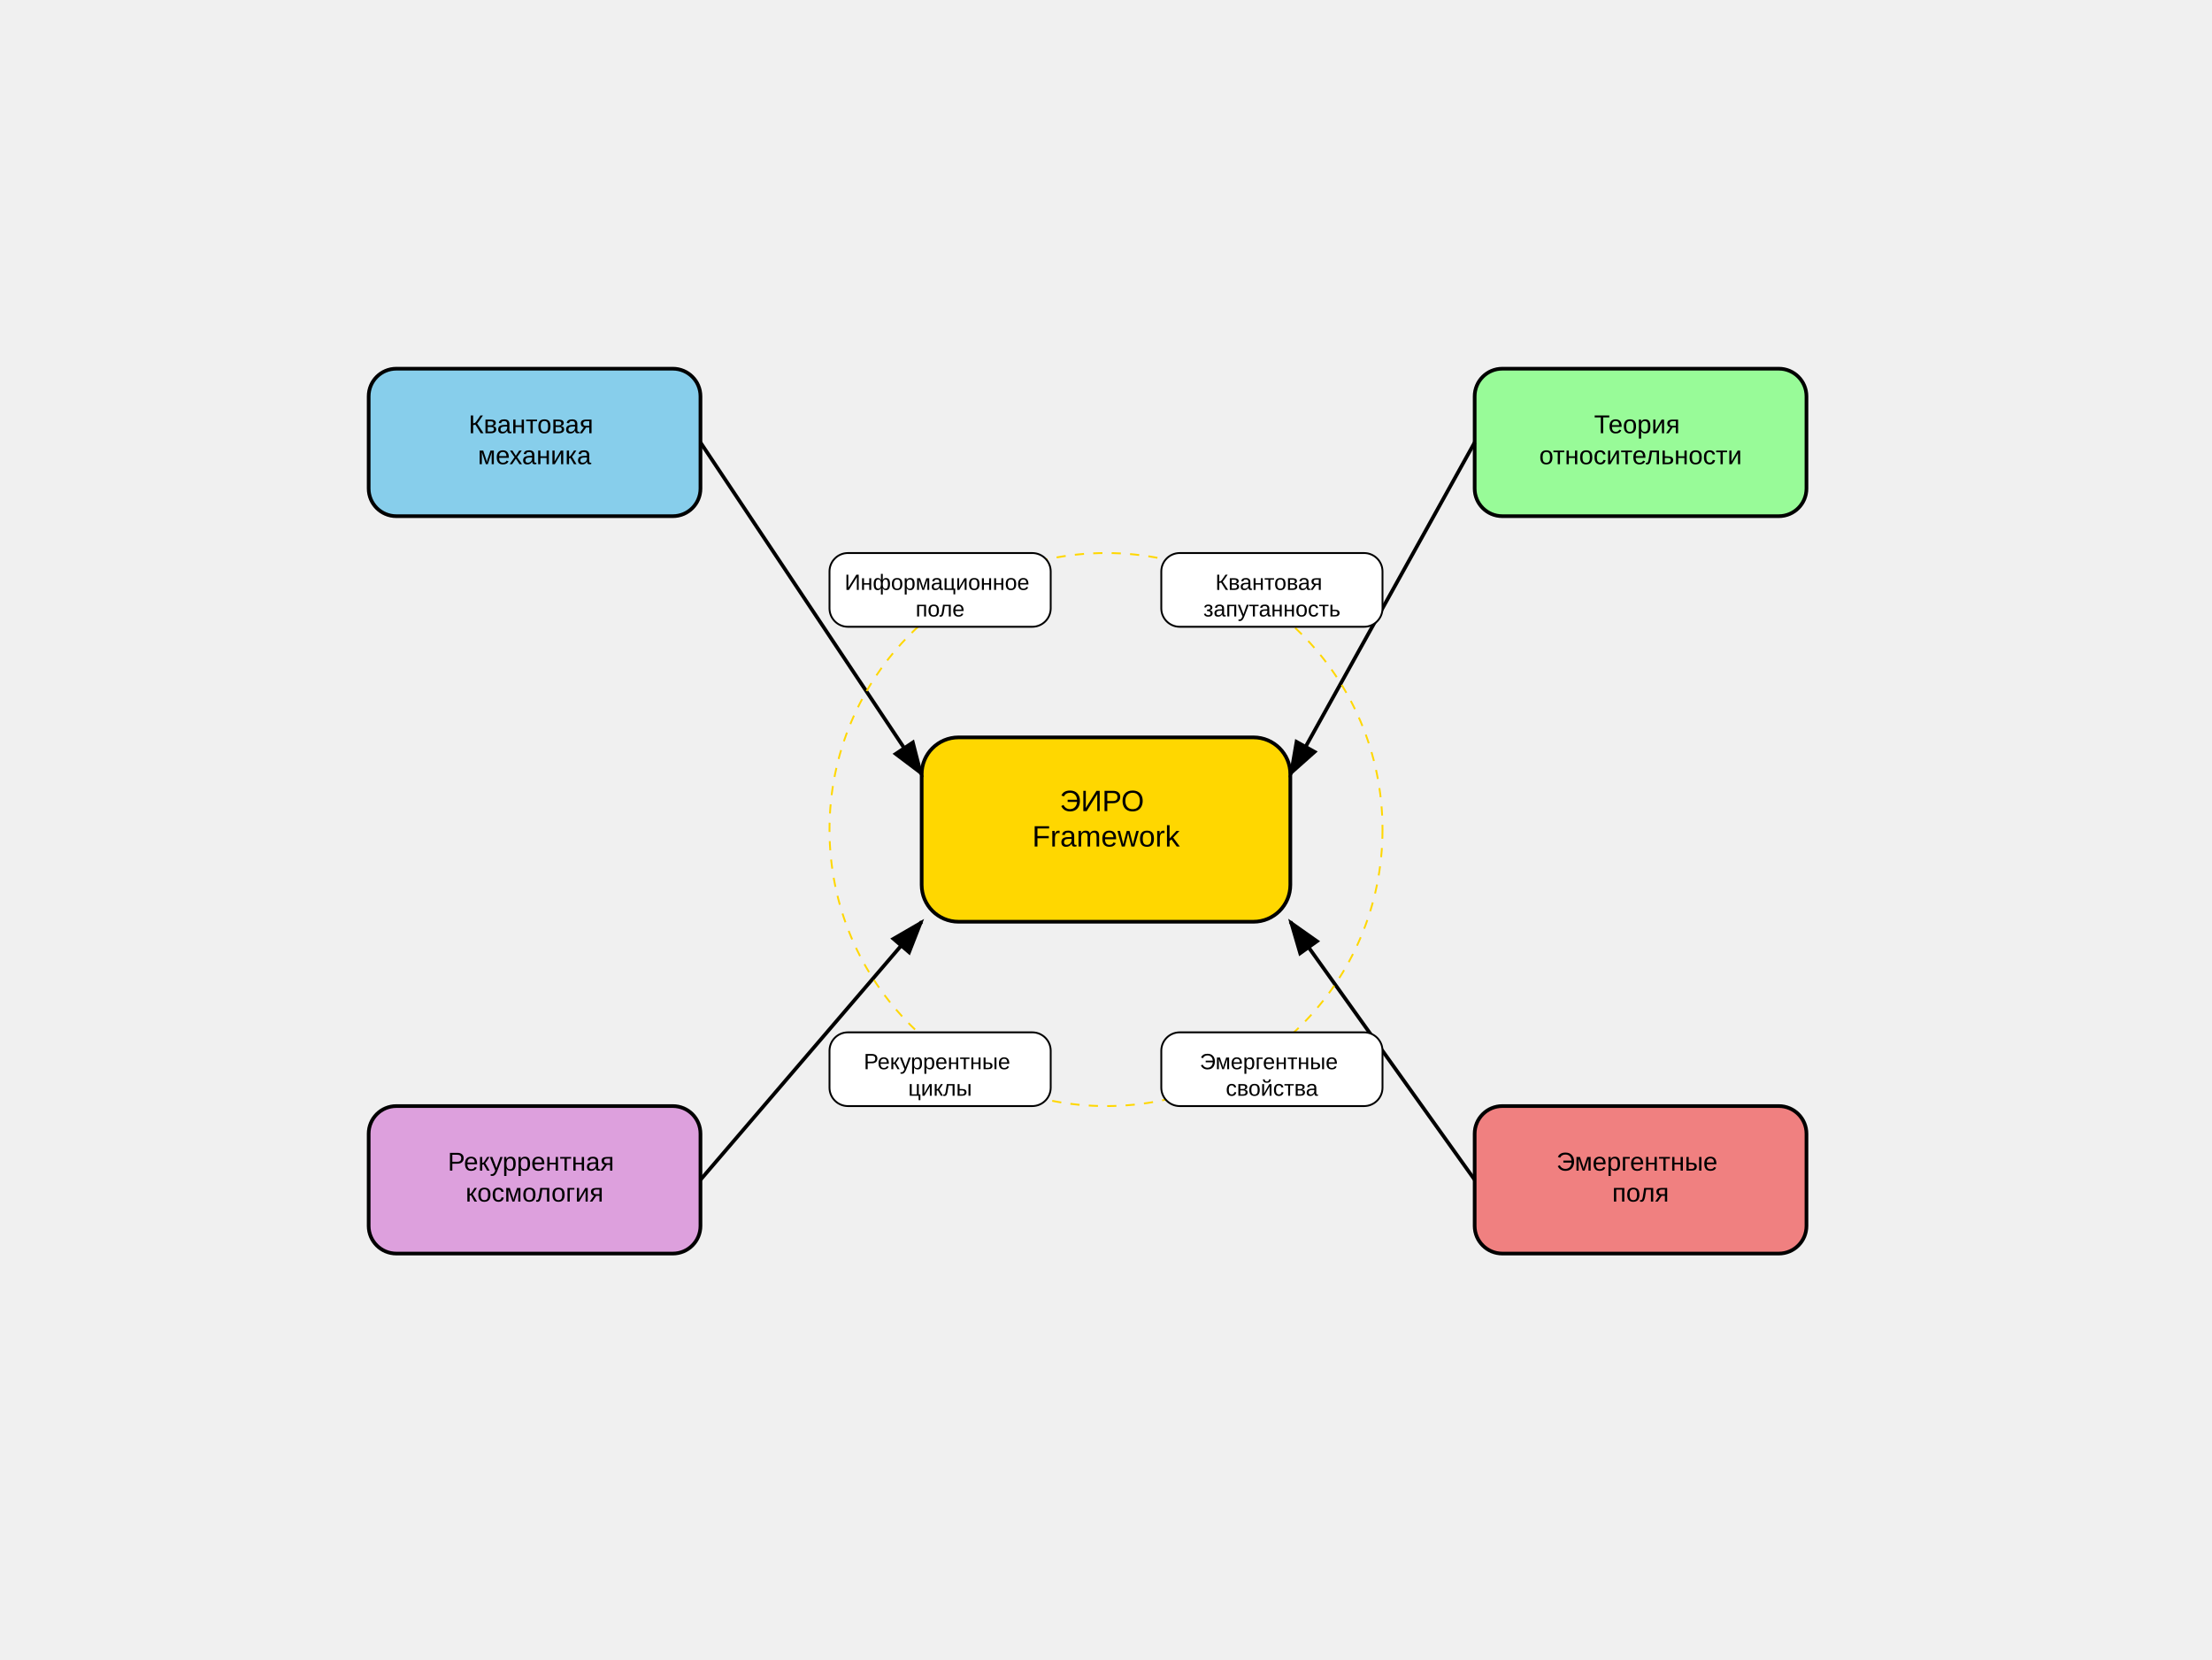
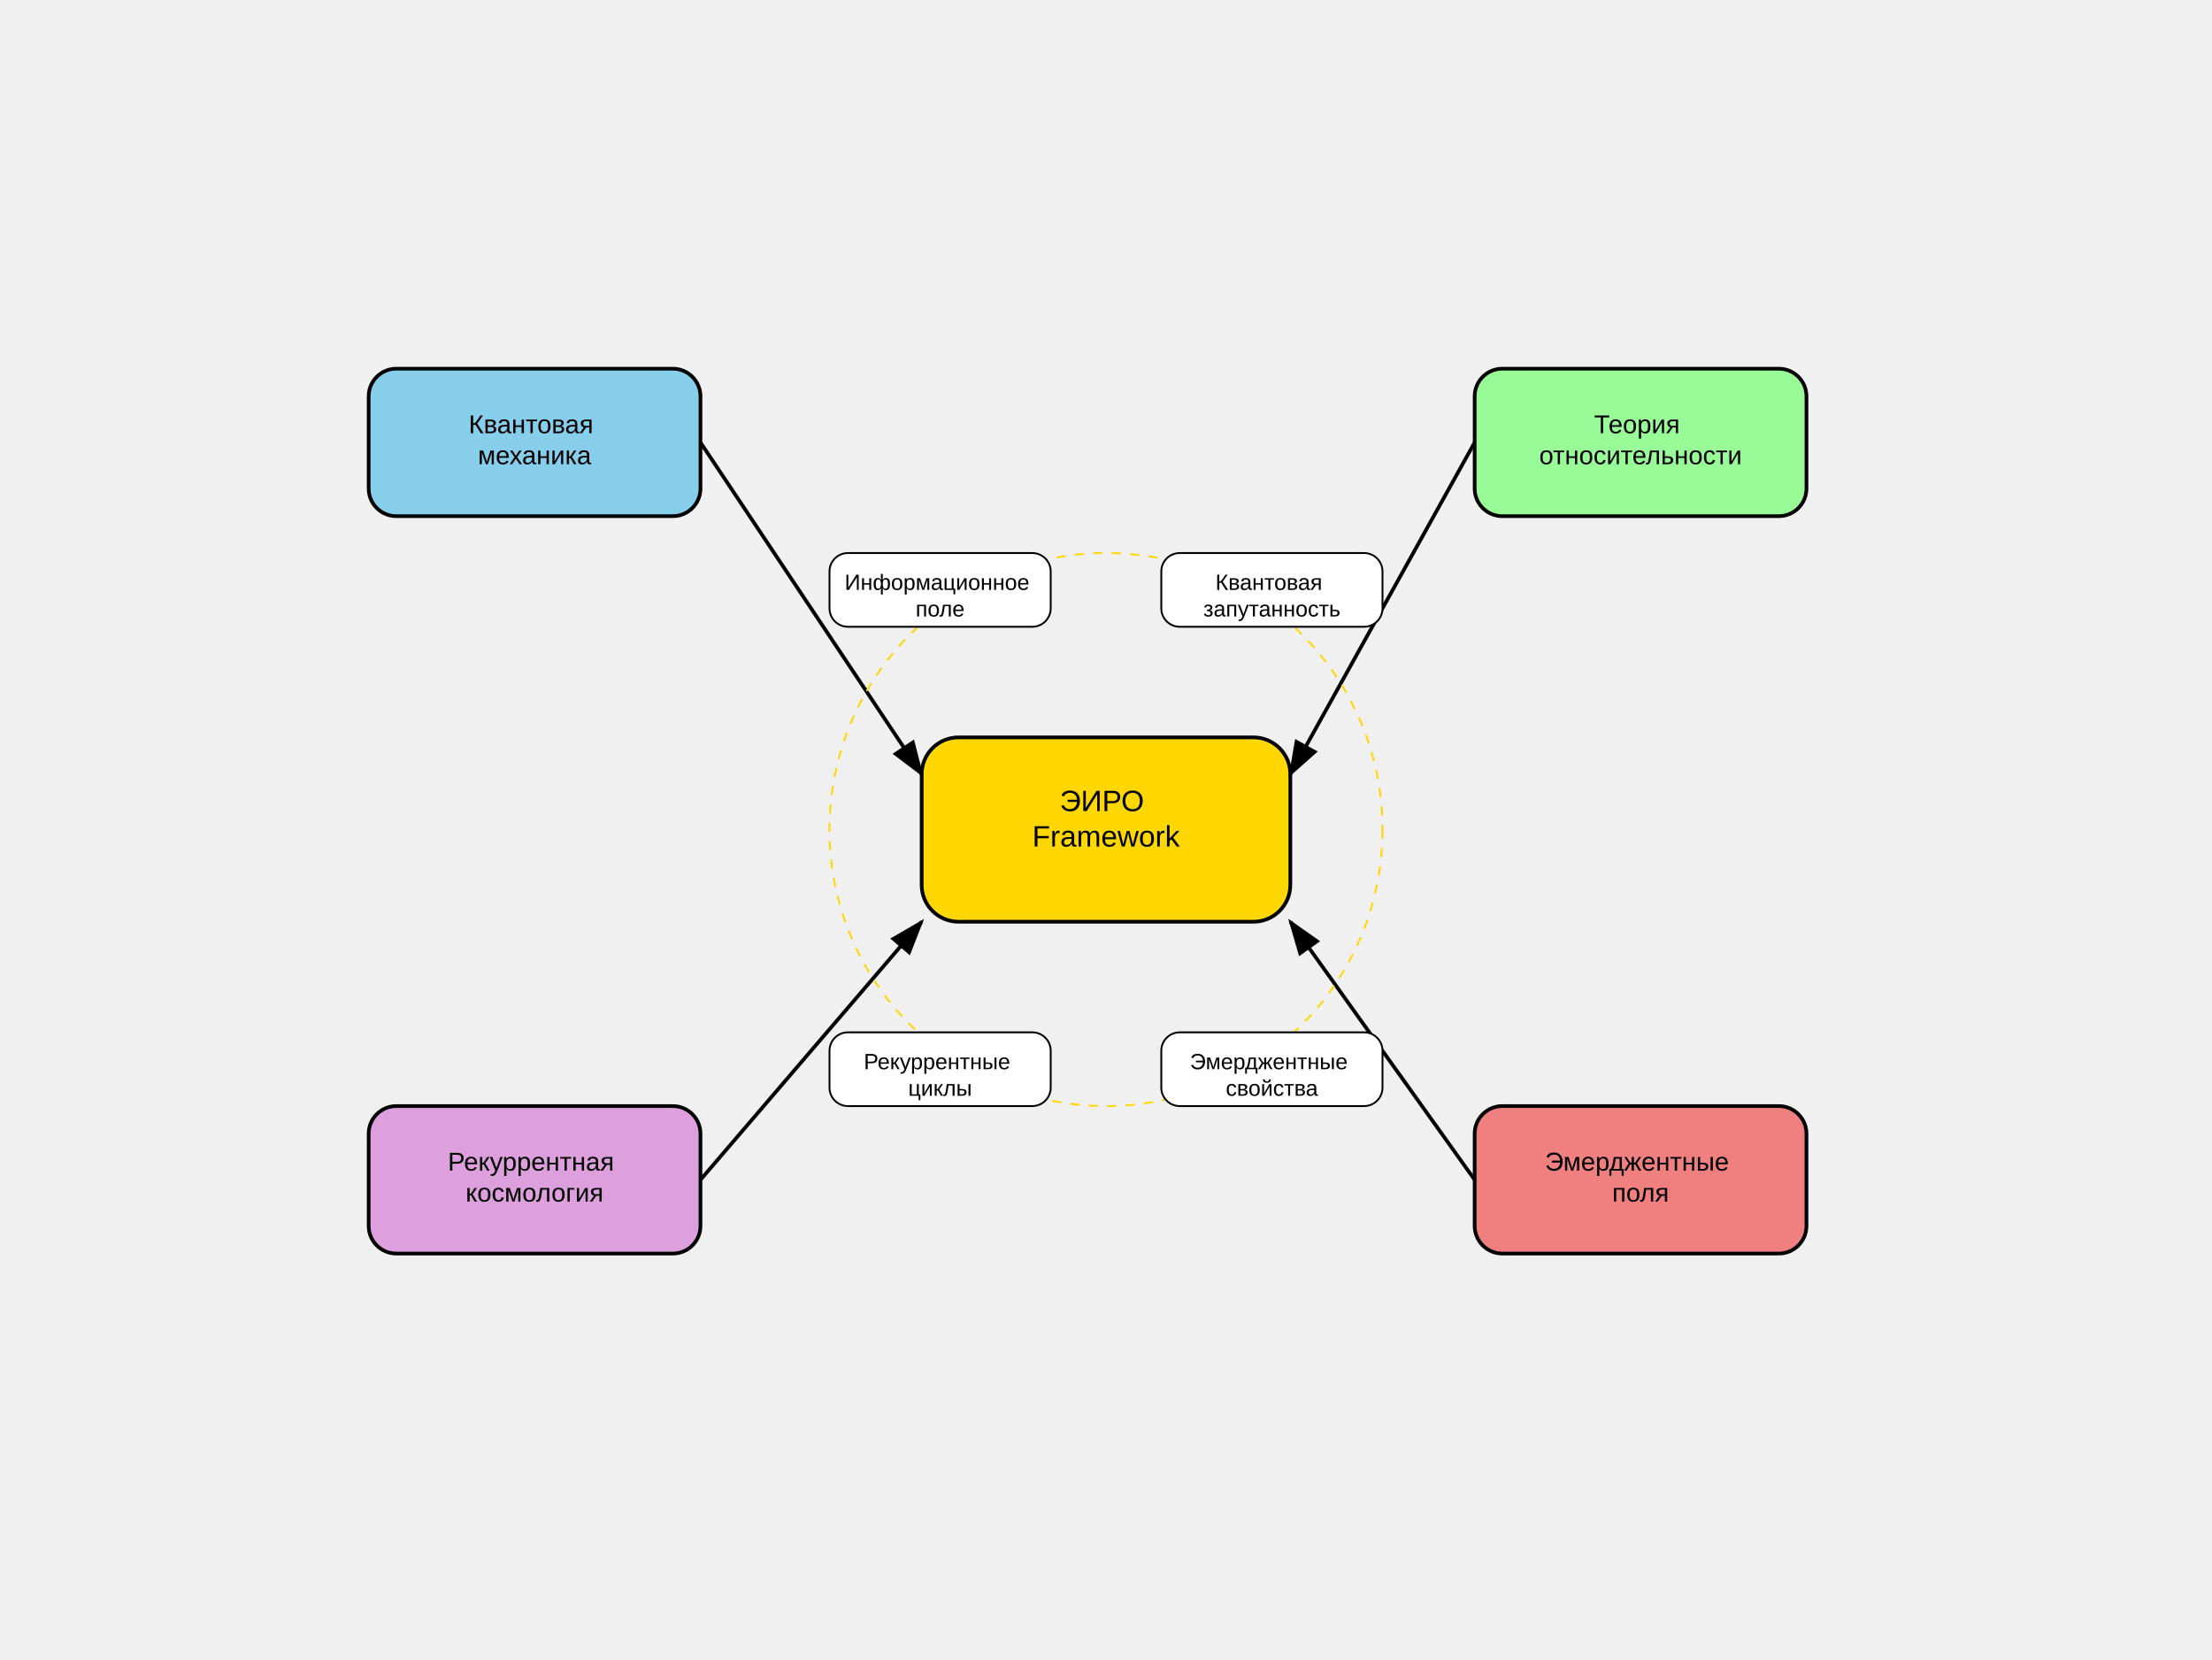
<svg xmlns="http://www.w3.org/2000/svg" width="1200" height="900">
  <defs>
    <marker id="arrowhead" markerWidth="10" markerHeight="7" refX="9" refY="3.5" orient="auto">
      <polygon points="0 0, 10 3.5, 0 7" fill="#000" />
    </marker>
  </defs>
  <rect x="500" y="400" width="200" height="100" rx="20" fill="#FFD700" stroke="#000" stroke-width="2" />
  <text x="600" y="440" text-anchor="middle" font-size="16" style="font-family: Arial;">
    <tspan x="600" dy="0">ЭИРО</tspan>
    <tspan x="600" dy="1.2em">Framework</tspan>
  </text>
  <rect x="200" y="200" width="180" height="80" rx="15" fill="#87CEEB" stroke="#000" stroke-width="2" />
  <text x="290" y="235" text-anchor="middle" font-size="14" style="font-family: Arial;">
    <tspan x="290" dy="0">Квантовая</tspan>
    <tspan x="290" dy="1.2em">механика</tspan>
  </text>
  <rect x="800" y="200" width="180" height="80" rx="15" fill="#98FB98" stroke="#000" stroke-width="2" />
  <text x="890" y="235" text-anchor="middle" font-size="14" style="font-family: Arial;">
    <tspan x="890" dy="0">Теория</tspan>
    <tspan x="890" dy="1.2em">относительности</tspan>
  </text>
  <rect x="200" y="600" width="180" height="80" rx="15" fill="#DDA0DD" stroke="#000" stroke-width="2" />
  <text x="290" y="635" text-anchor="middle" font-size="14" style="font-family: Arial;">
    <tspan x="290" dy="0">Рекуррентная</tspan>
    <tspan x="290" dy="1.2em">космология</tspan>
  </text>
  <rect x="800" y="600" width="180" height="80" rx="15" fill="#F08080" stroke="#000" stroke-width="2" />
  <text x="890" y="635" text-anchor="middle" font-size="14" style="font-family: Arial;">
-     <tspan x="890" dy="0">Эмергентные</tspan>
+     <tspan x="890" dy="0">Эмерджентные</tspan>
    <tspan x="890" dy="1.2em">поля</tspan>
  </text>
  <line x1="380" y1="240" x2="500" y2="420" stroke="#000" stroke-width="2" marker-end="url(#arrowhead)" />
  <line x1="800" y1="240" x2="700" y2="420" stroke="#000" stroke-width="2" marker-end="url(#arrowhead)" />
  <line x1="380" y1="640" x2="500" y2="500" stroke="#000" stroke-width="2" marker-end="url(#arrowhead)" />
  <line x1="800" y1="640" x2="700" y2="500" stroke="#000" stroke-width="2" marker-end="url(#arrowhead)" />
  <circle cx="600" cy="450" r="150" fill="none" stroke="#FFD700" stroke-width="1" stroke-dasharray="5,5" />
  <rect x="450" y="300" width="120" height="40" rx="10" fill="#FFF" stroke="#000" stroke-width="1" />
  <text x="510" y="320" text-anchor="middle" font-size="12" style="font-family: Arial;">
    <tspan x="510" dy="0">Информационное</tspan>
    <tspan x="510" dy="1.2em">поле</tspan>
  </text>
  <rect x="630" y="300" width="120" height="40" rx="10" fill="#FFF" stroke="#000" stroke-width="1" />
  <text x="690" y="320" text-anchor="middle" font-size="12" style="font-family: Arial;">
    <tspan x="690" dy="0">Квантовая</tspan>
    <tspan x="690" dy="1.2em">запутанность</tspan>
  </text>
  <rect x="450" y="560" width="120" height="40" rx="10" fill="#FFF" stroke="#000" stroke-width="1" />
  <text x="510" y="580" text-anchor="middle" font-size="12" style="font-family: Arial;">
    <tspan x="510" dy="0">Рекуррентные</tspan>
    <tspan x="510" dy="1.2em">циклы</tspan>
  </text>
  <rect x="630" y="560" width="120" height="40" rx="10" fill="#FFF" stroke="#000" stroke-width="1" />
  <text x="690" y="580" text-anchor="middle" font-size="12" style="font-family: Arial;">
-     <tspan x="690" dy="0">Эмергентные</tspan>
+     <tspan x="690" dy="0">Эмерджентные</tspan>
    <tspan x="690" dy="1.2em">свойства</tspan>
  </text>
</svg>
